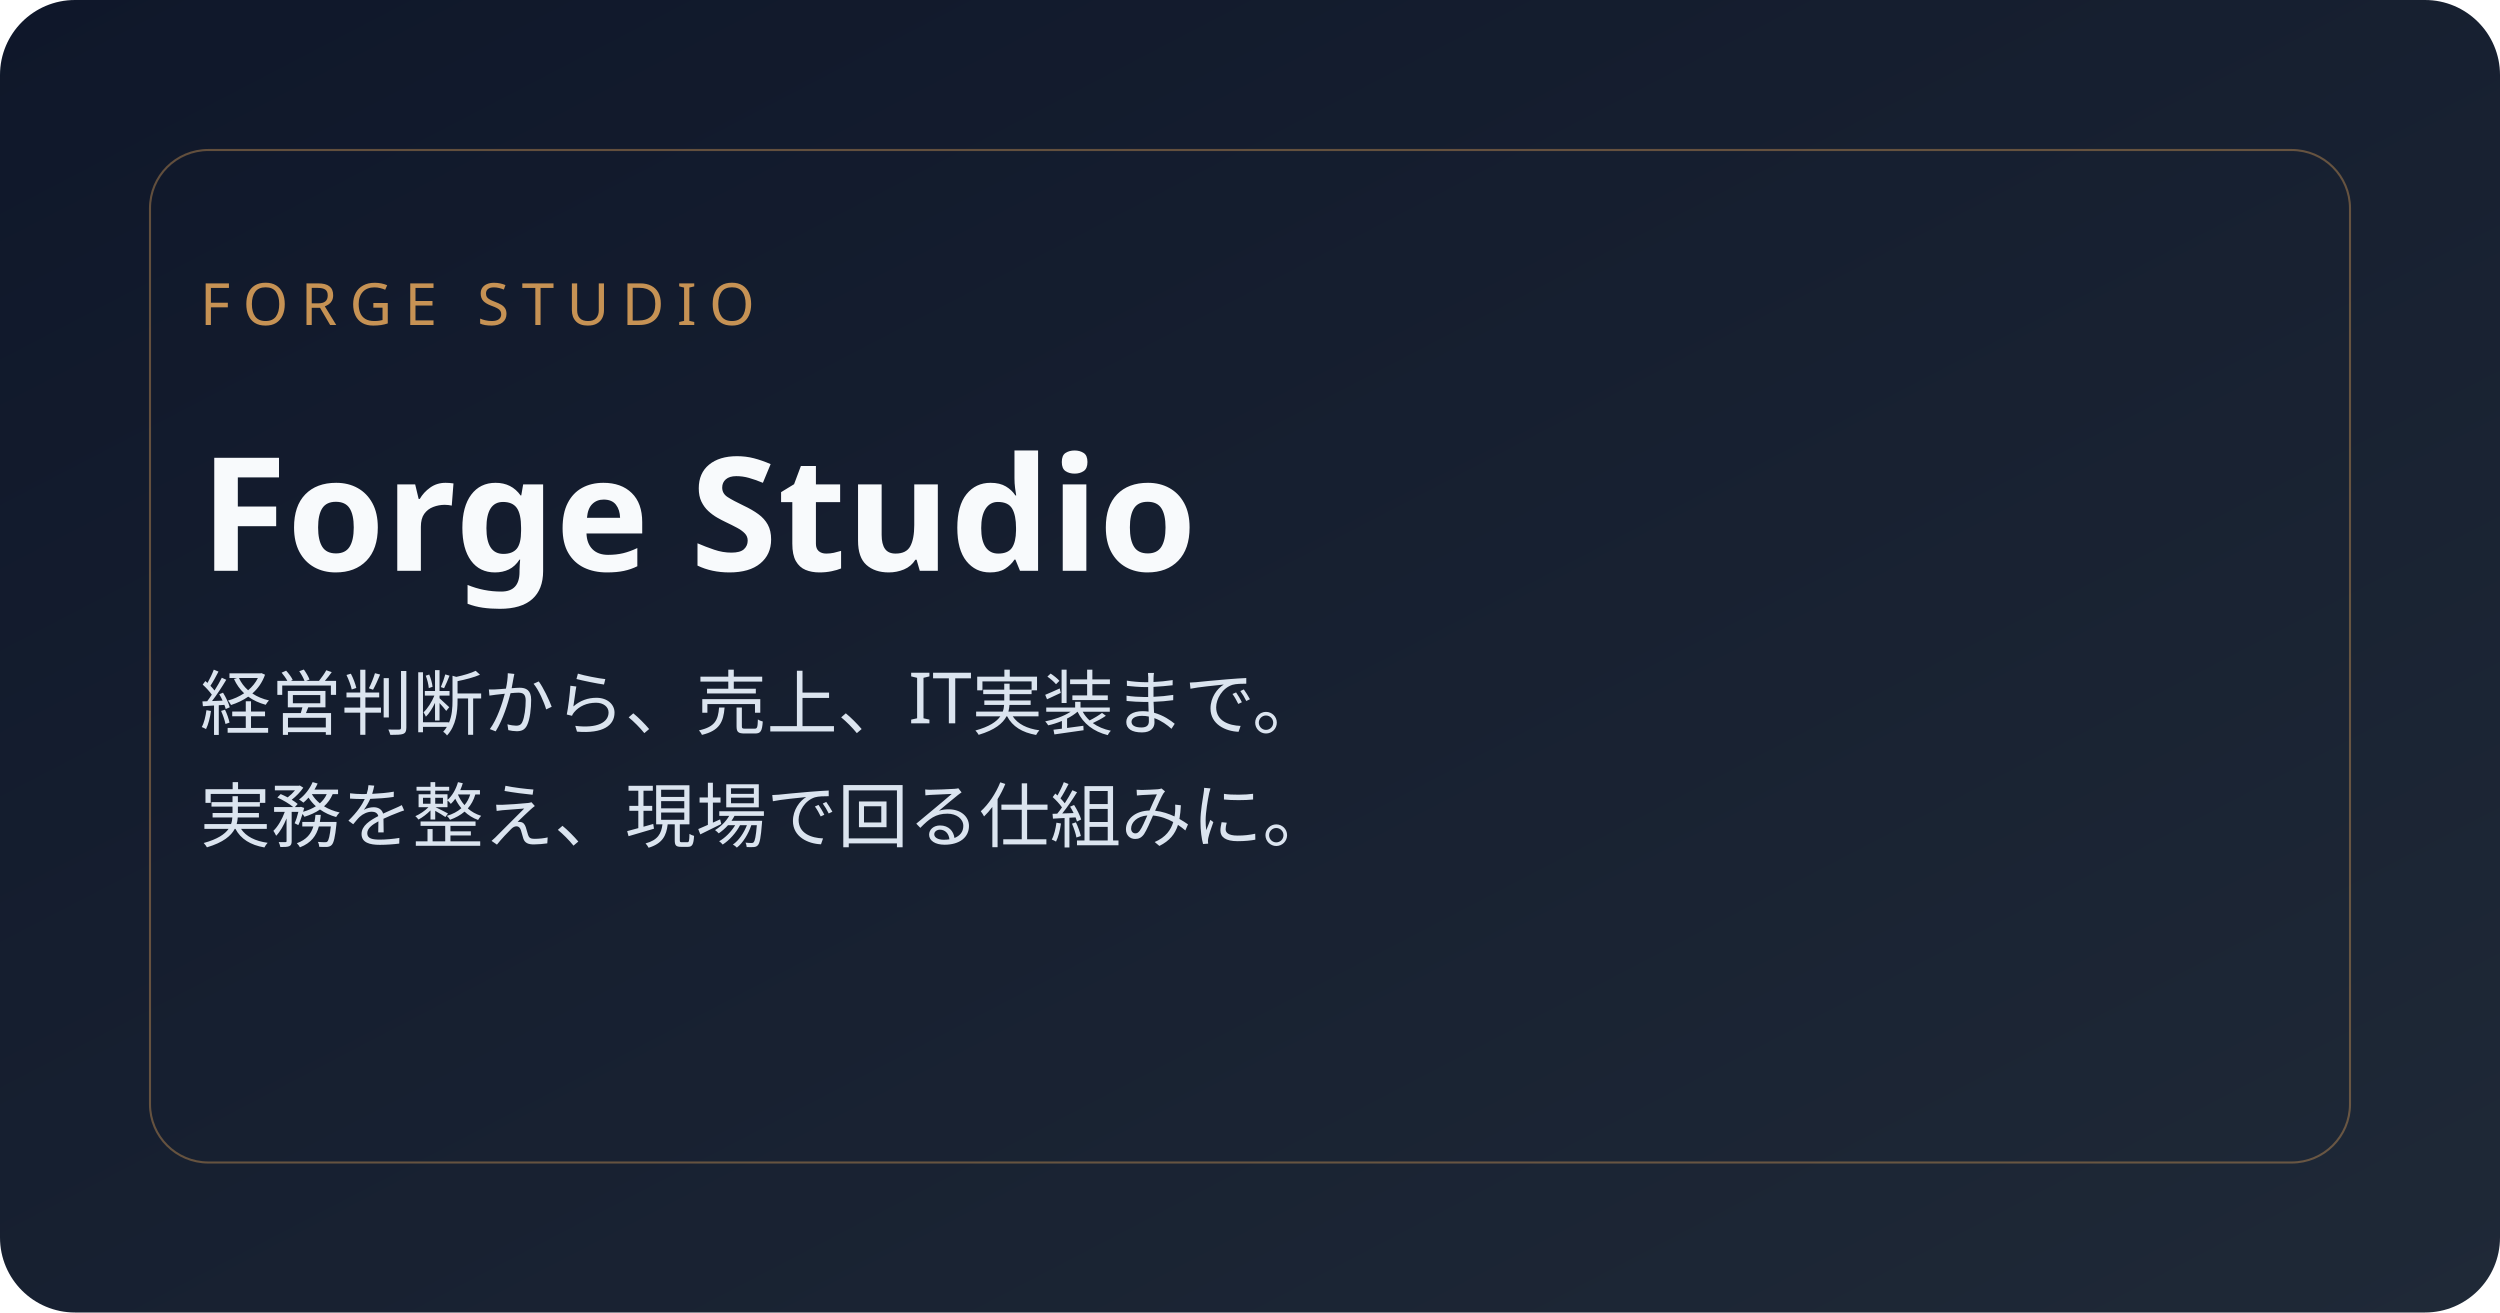
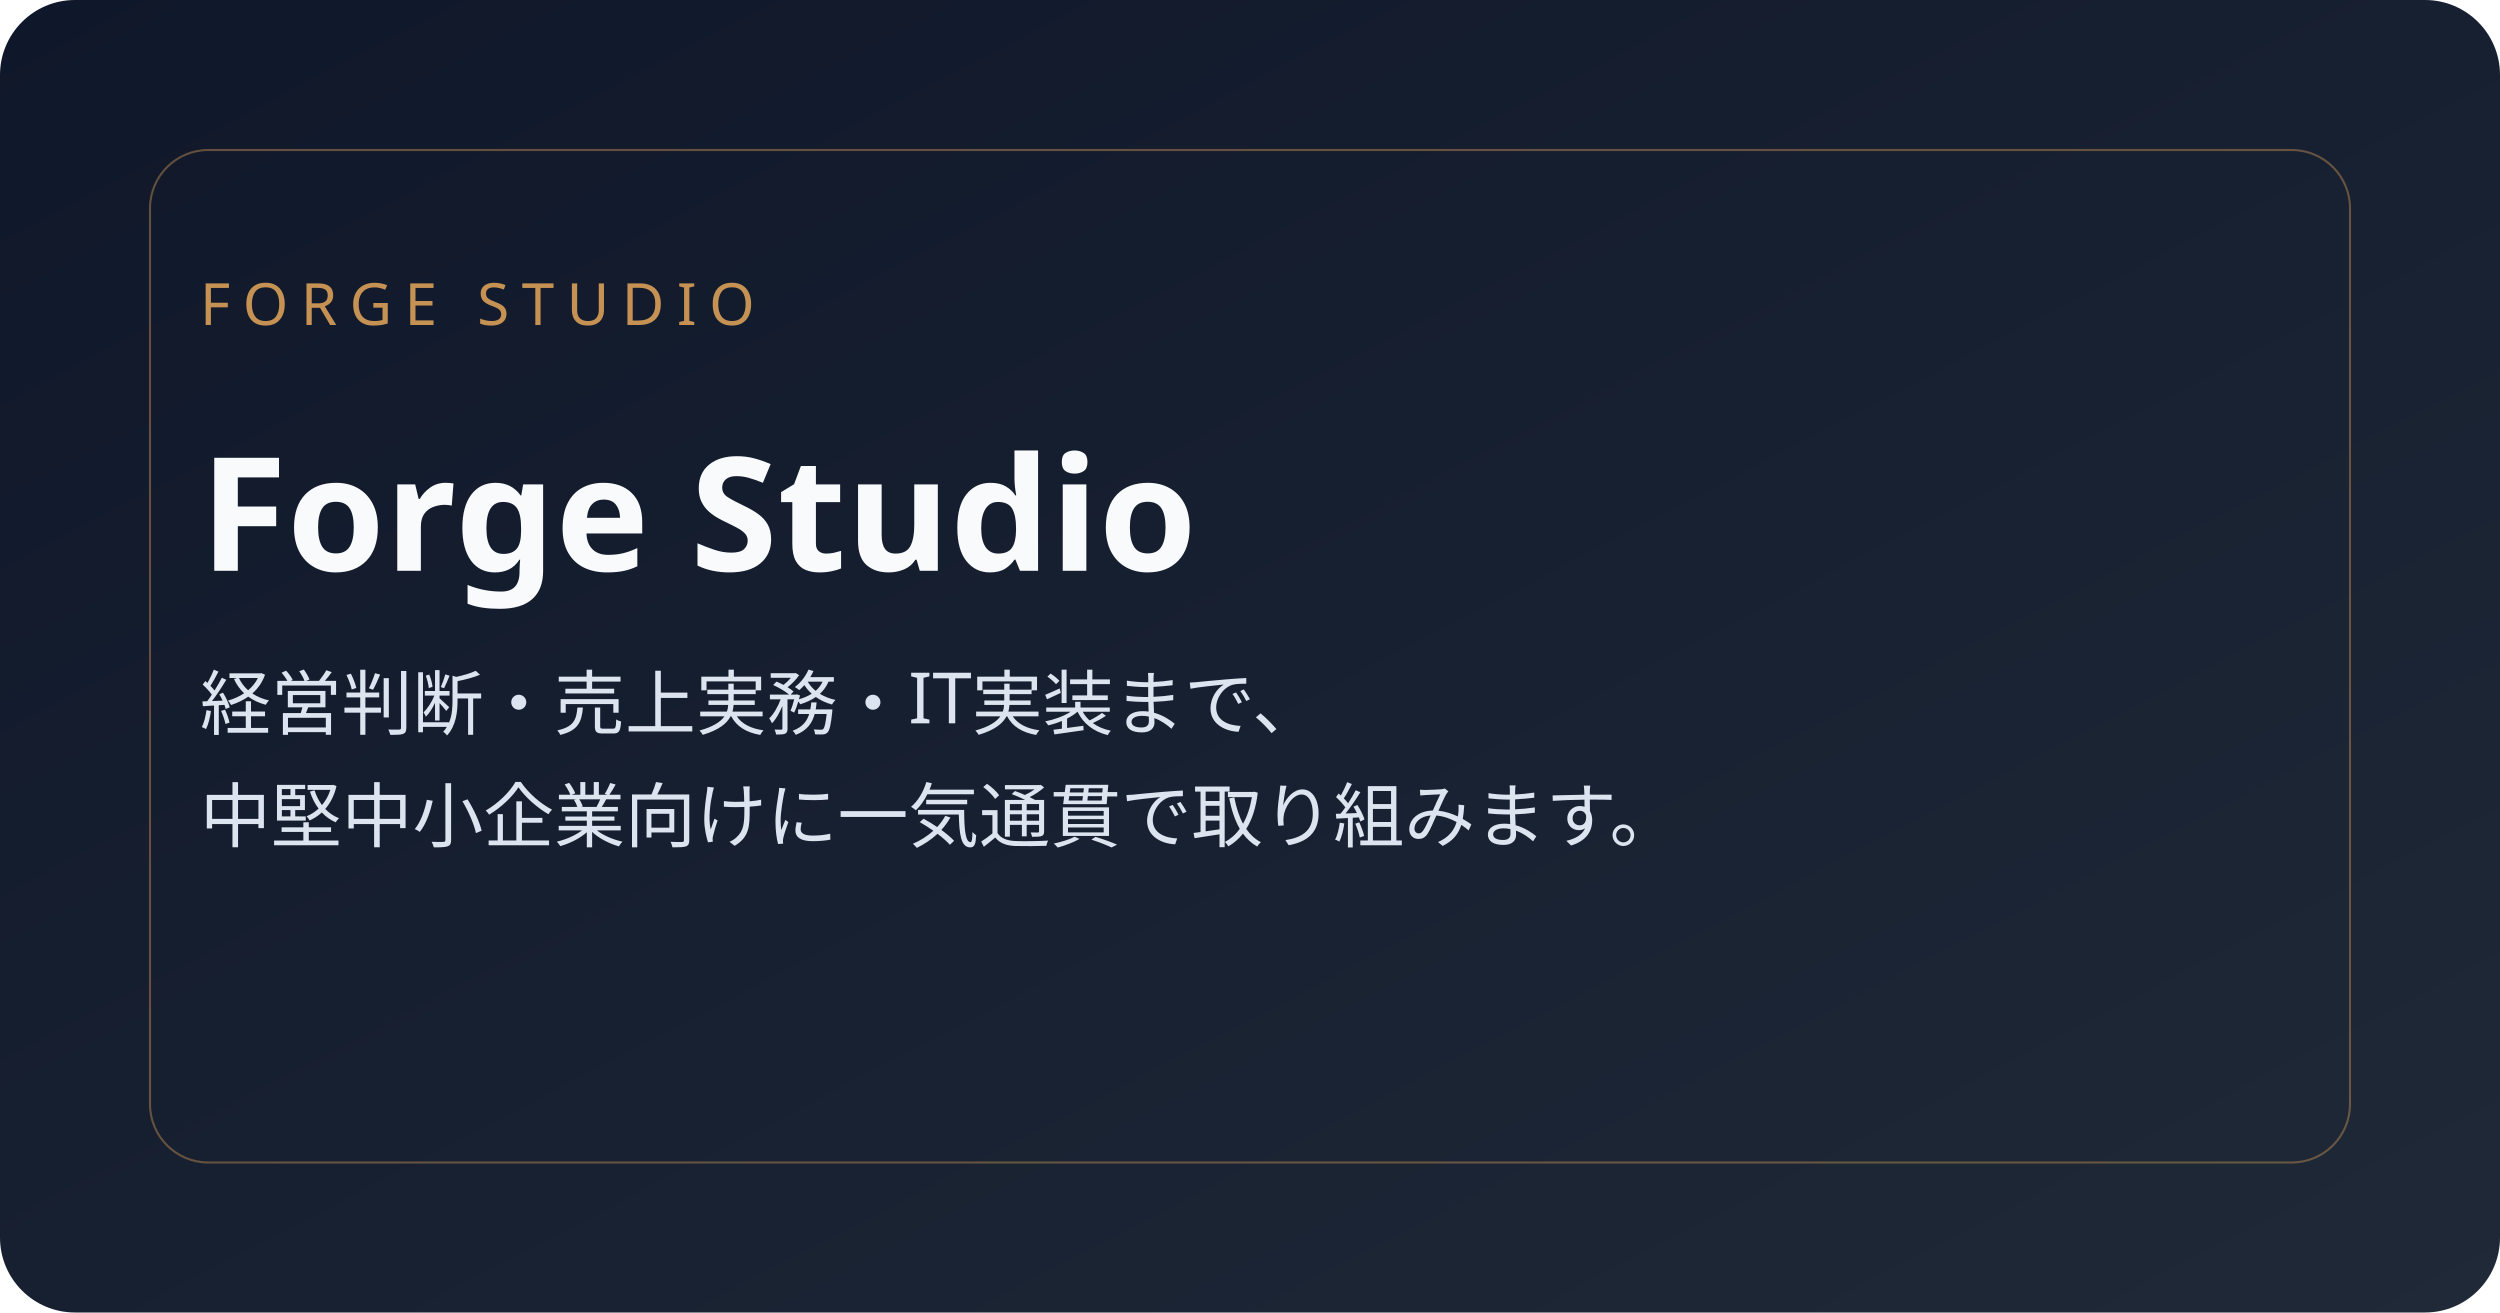
<svg xmlns="http://www.w3.org/2000/svg" width="1200" height="630" viewBox="0 0 1200 630" role="img" aria-labelledby="title desc">
  <defs>
    <linearGradient id="bg" x1="0" y1="0" x2="1" y2="1">
      <stop offset="0%" stop-color="#0f172a" />
      <stop offset="100%" stop-color="#1f2937" />
    </linearGradient>
  </defs>
  <rect width="1200" height="630" fill="url(#bg)" rx="36" />
  <rect x="72" y="72" width="1056" height="486" rx="28" fill="none" stroke="#c69254" stroke-opacity="0.45" />
  <text x="96" y="156" fill="#c69254" font-family="Noto Sans JP, sans-serif" font-size="28" letter-spacing="6">FORGE STUDIO</text>
  <text x="96" y="274" fill="#f8fafc" font-family="Noto Sans JP, sans-serif" font-size="76" font-weight="700">Forge Studio</text>
-   <text x="96" y="350" fill="#dbe4ef" font-family="Noto Sans JP, sans-serif" font-size="34">経営判断から、売上、IT実装まで。</text>
-   <text x="96" y="404" fill="#dbe4ef" font-family="Noto Sans JP, sans-serif" font-size="34">実務を整え、現場で回る仕組みに。</text>
+   <text x="96" y="350" fill="#dbe4ef" font-family="Noto Sans JP, sans-serif" font-size="34">経営判断・売上実務・IT実装まで、</text>
+   <text x="96" y="404" fill="#dbe4ef" font-family="Noto Sans JP, sans-serif" font-size="34">中堅中小企業向けに一気通貫で取り組みます。</text>
</svg>
